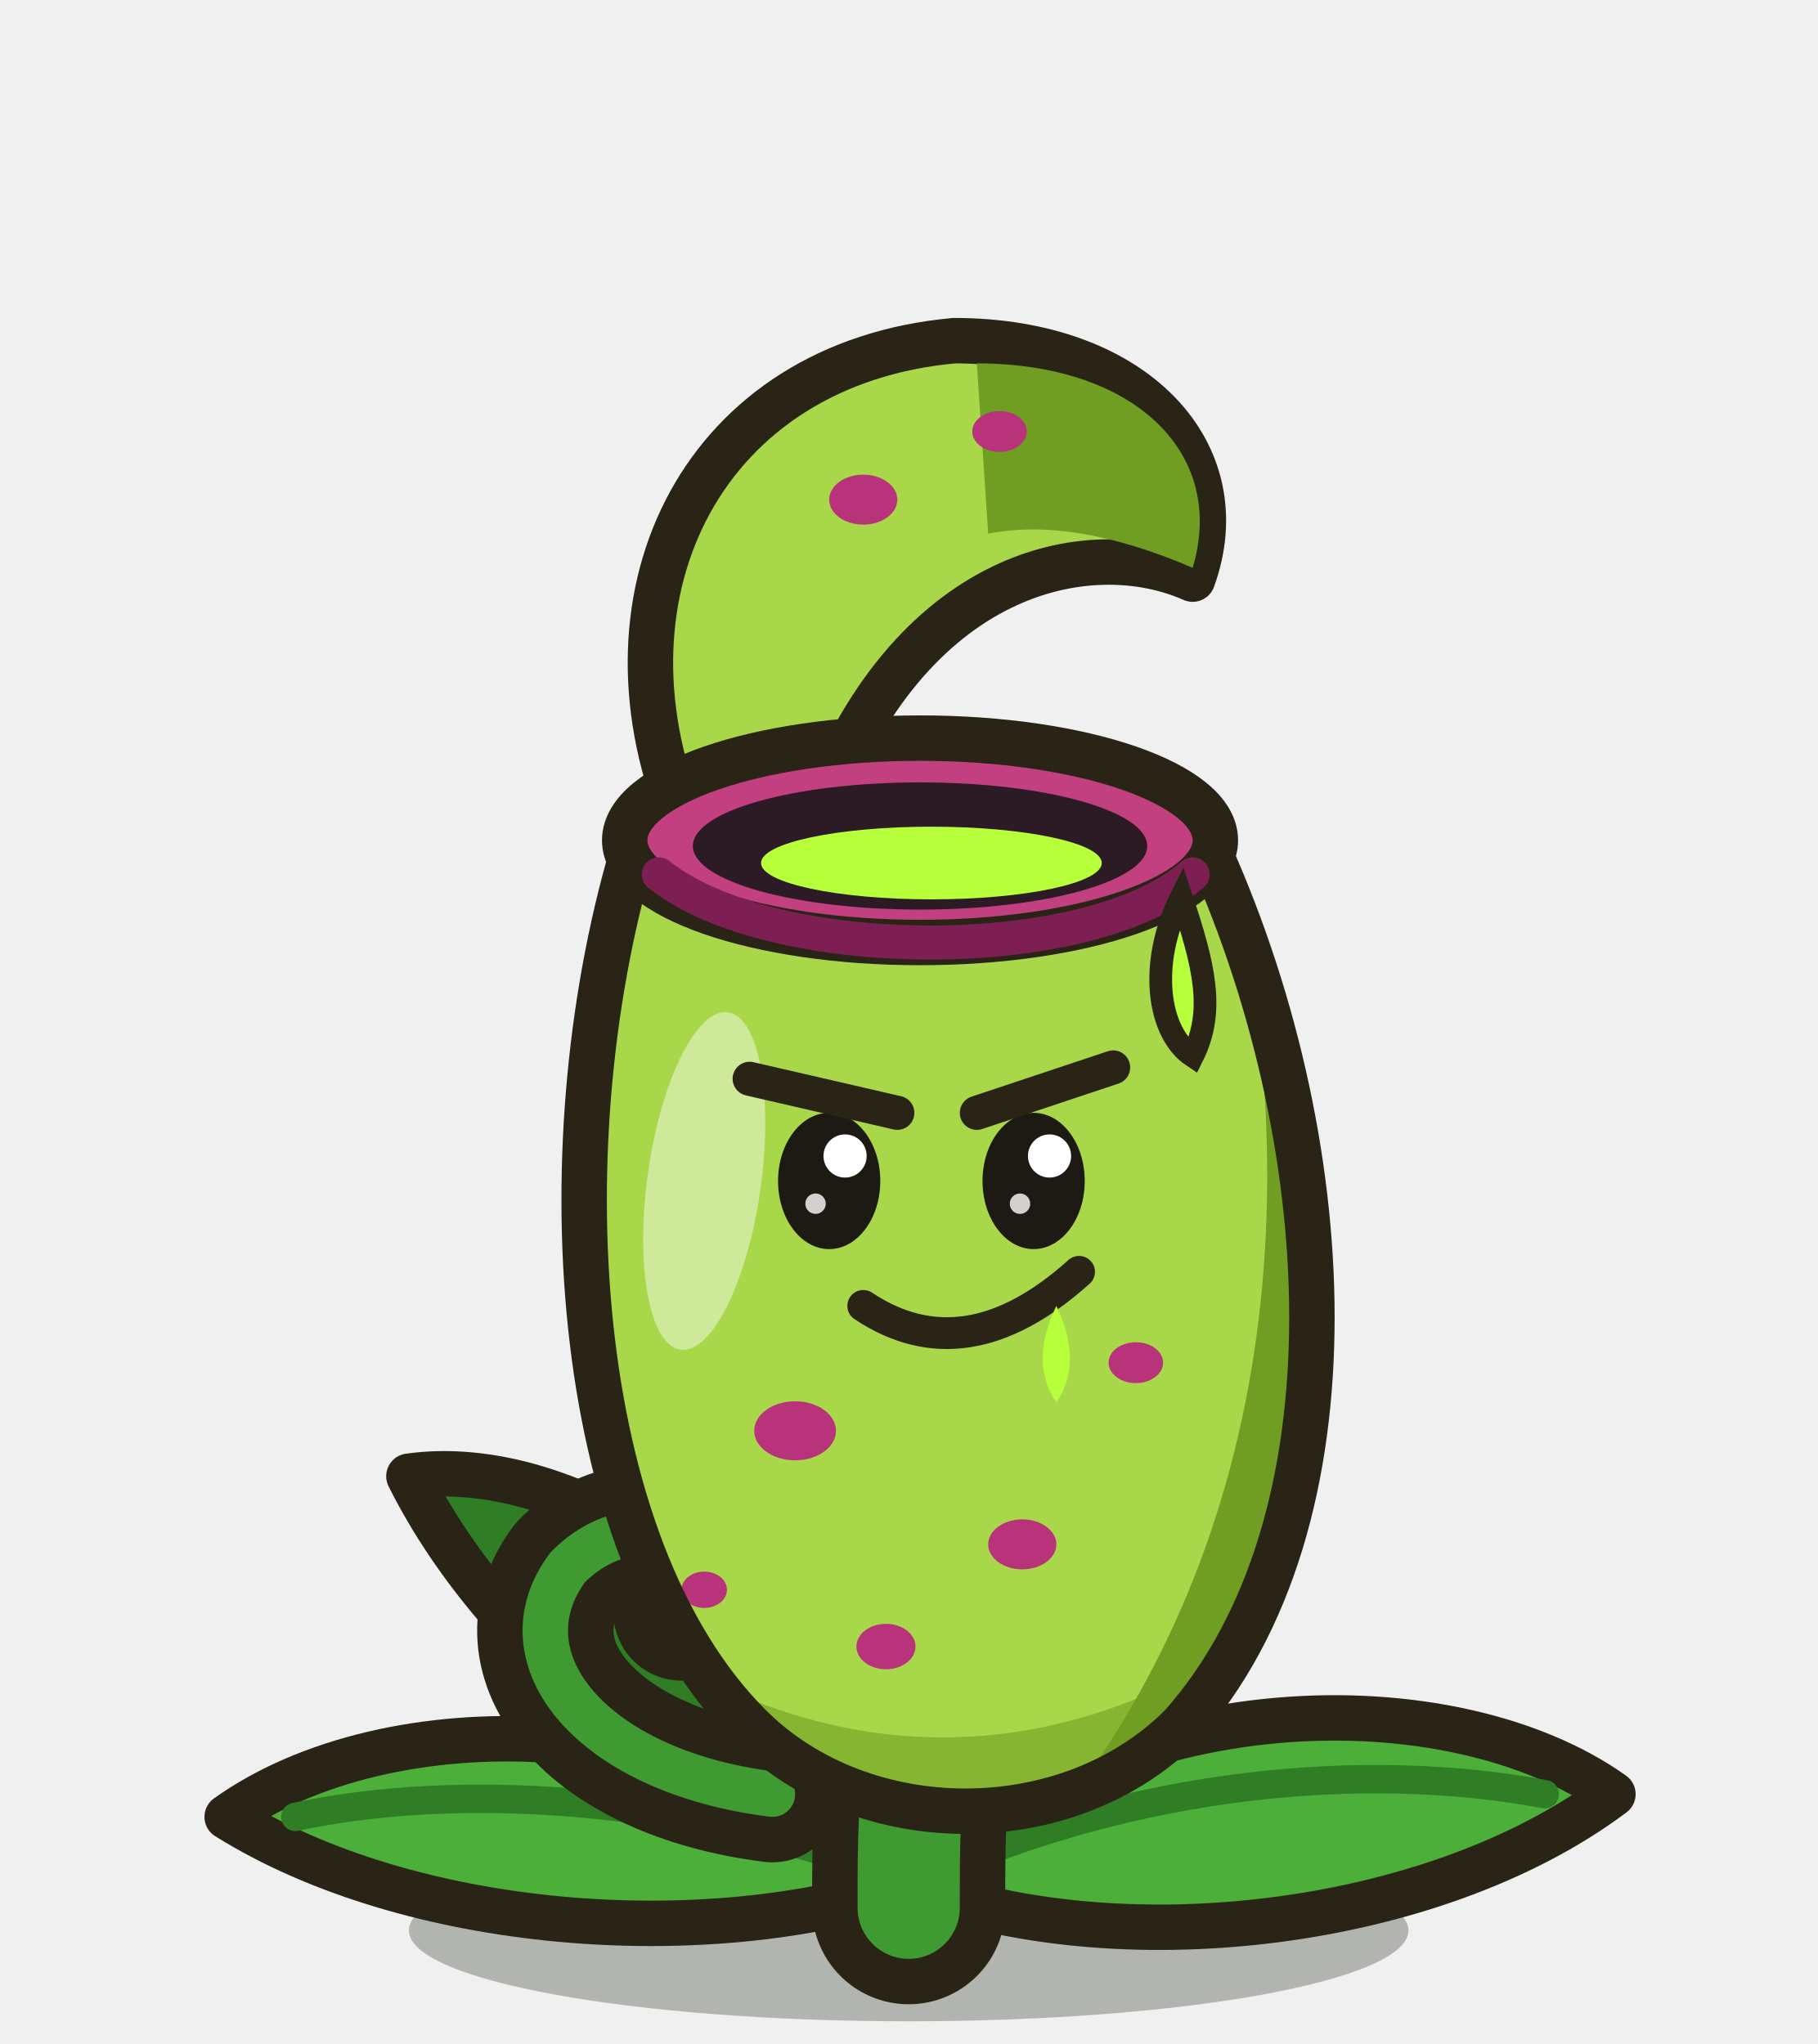
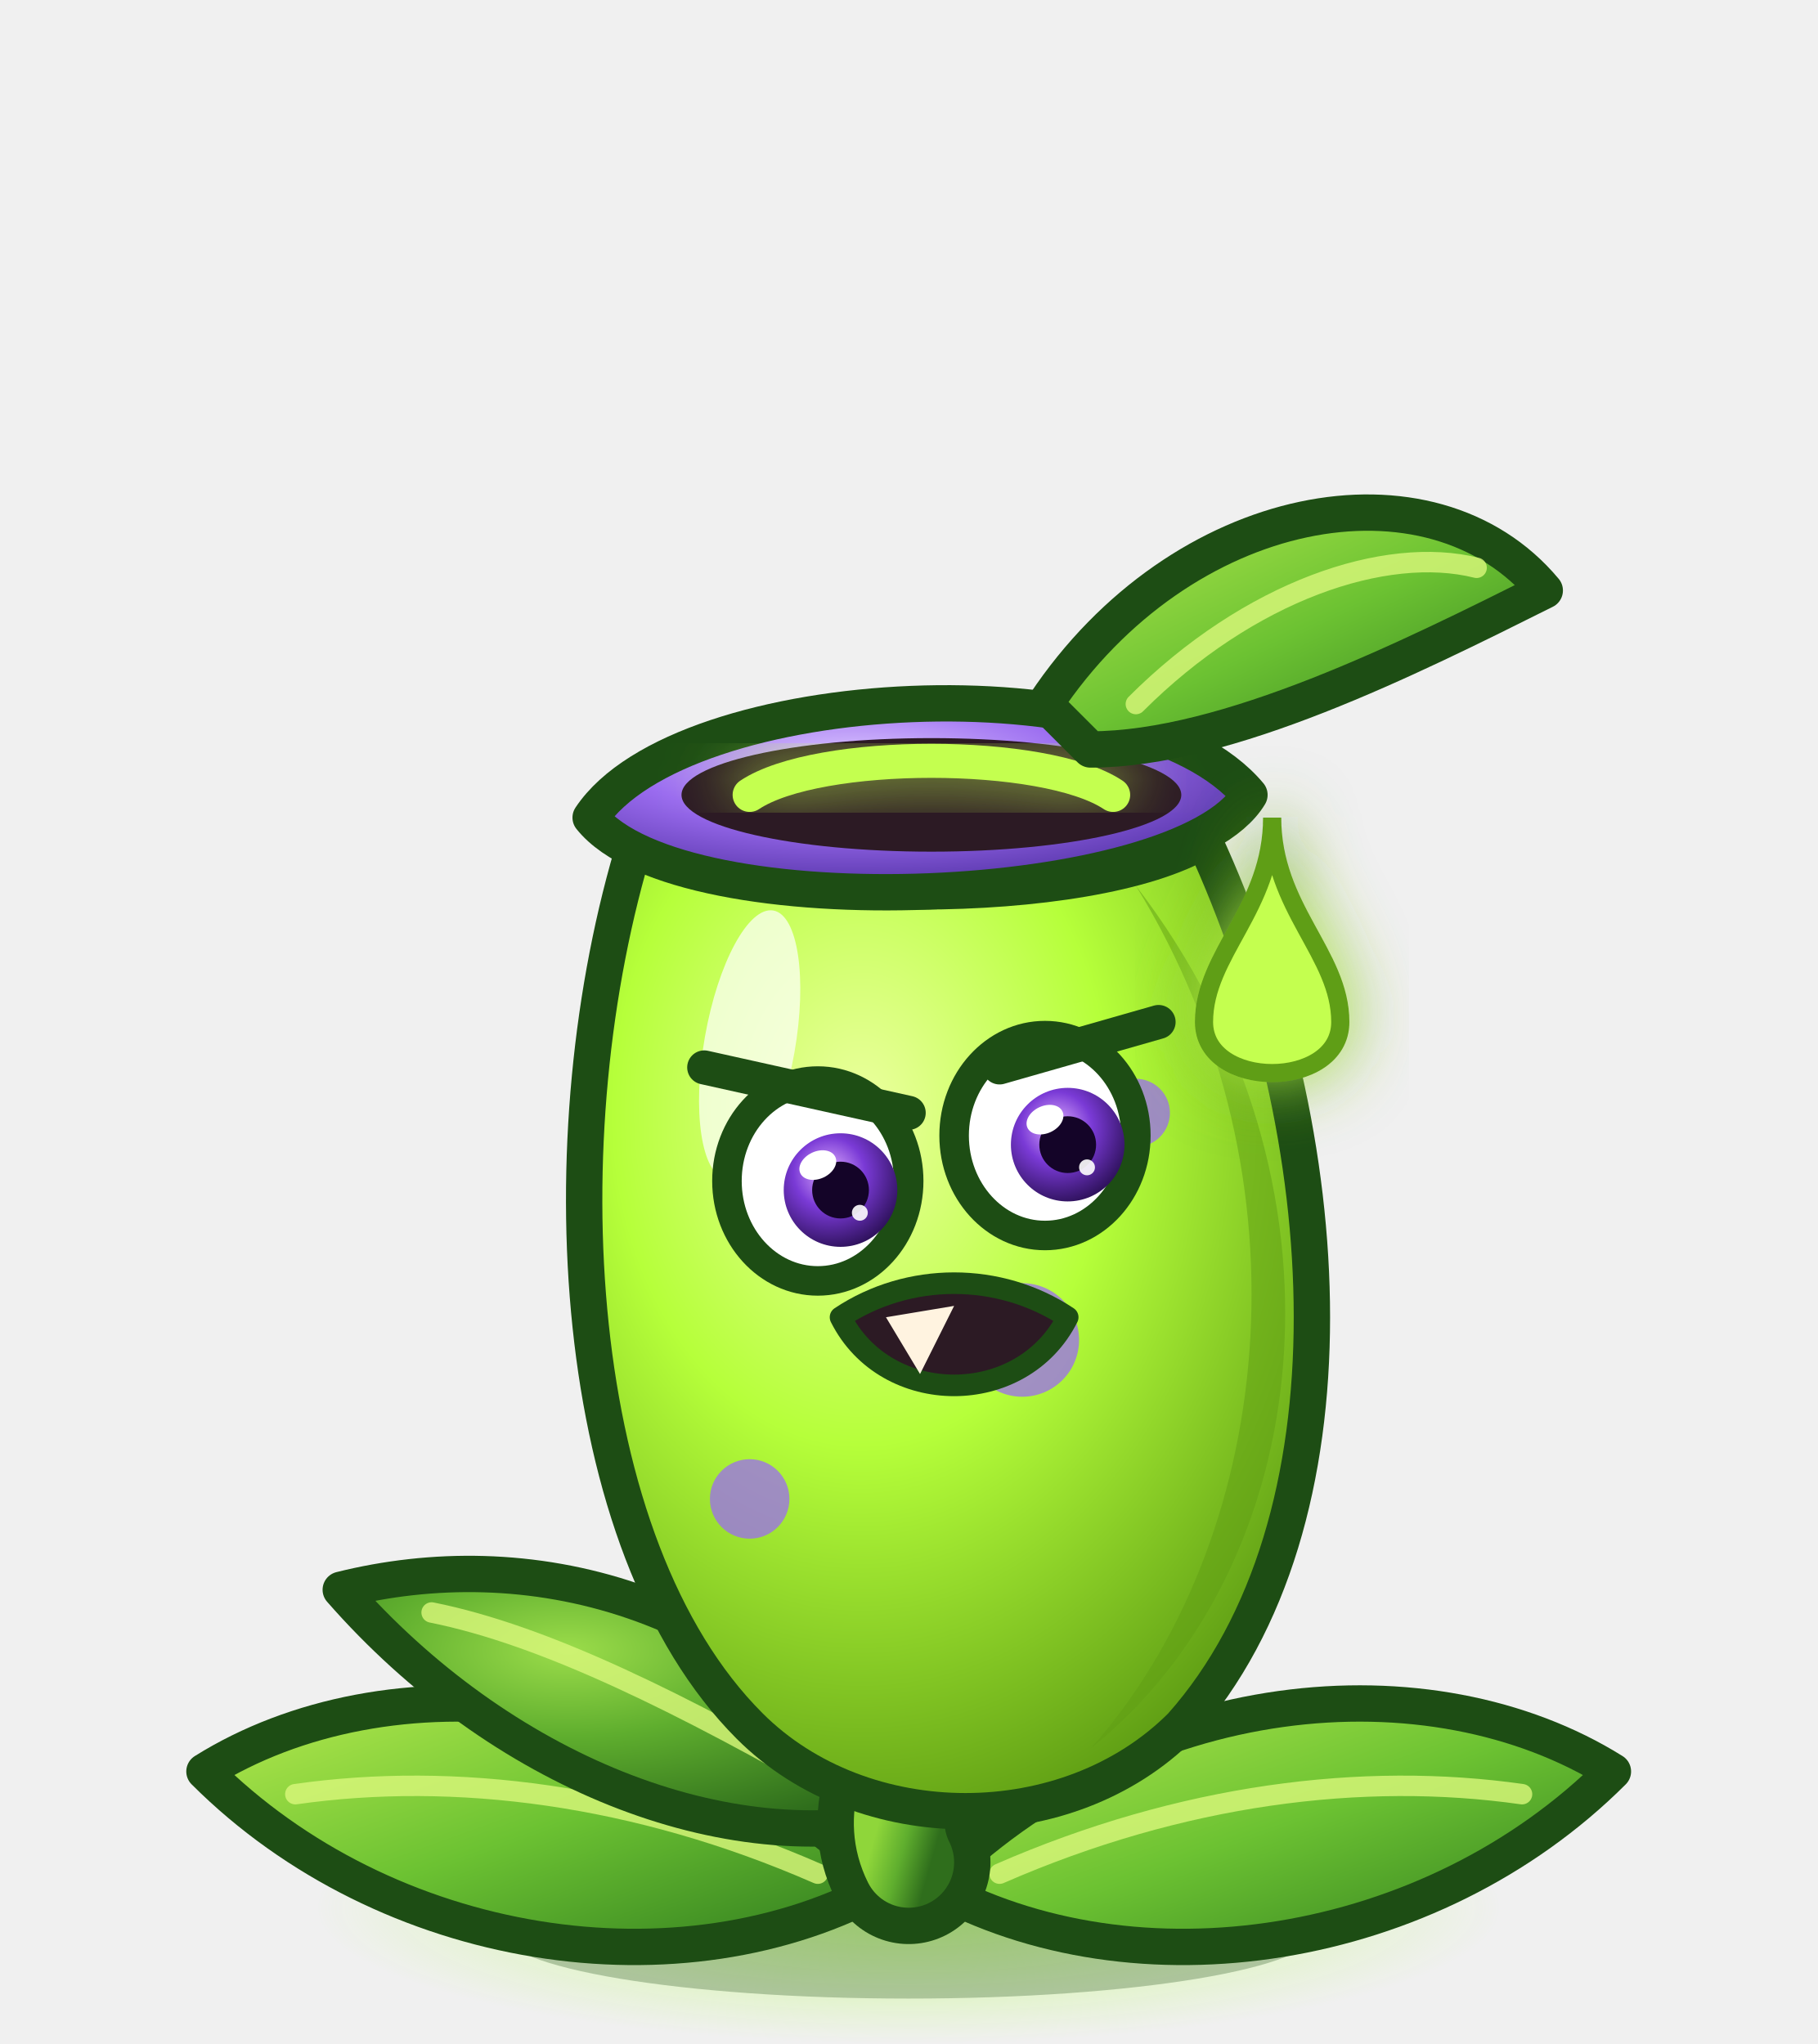
<svg xmlns="http://www.w3.org/2000/svg" viewBox="0 0 160 180" width="160" height="180">
  <defs>
-     <filter id="soft" x="-30%" y="-30%" width="160%" height="160%">
-       <feGaussianBlur stdDeviation="3.2" />
-     </filter>
-     <filter id="glow" x="-60%" y="-60%" width="220%" height="220%">
-       <feGaussianBlur stdDeviation="3.4" result="b" />
+     <radialGradient id="gChao" cx="50%" cy="50%" r="50%">
+       <stop offset="0" stop-color="#b8ff5a" stop-opacity="0.7" />
+       <stop offset="1" stop-color="#b8ff5a" stop-opacity="0" />
+     </radialGradient>
+     <filter id="glow" x="-50%" y="-50%" width="200%" height="200%">
+       <feGaussianBlur stdDeviation="3" result="b" />
      <feMerge>
-         <feMergeNode in="b" />
        <feMergeNode in="b" />
        <feMergeNode in="SourceGraphic" />
      </feMerge>
    </filter>
-     <clipPath id="cRim">
-       <polygon points="0,0 160,0 0,180" />
-     </clipPath>
+     <radialGradient id="gV" cx="38%" cy="28%" r="76%">
+       <stop offset="0" stop-color="#d4f55a" />
+       <stop offset="0.45" stop-color="#8fd63a" />
+       <stop offset="1" stop-color="#3f8f23" />
+     </radialGradient>
+     <radialGradient id="gE" cx="40%" cy="30%" r="75%">
+       <stop offset="0" stop-color="#9bdc4a" />
+       <stop offset="0.45" stop-color="#5fae2e" />
+       <stop offset="1" stop-color="#2f6e1c" />
+     </radialGradient>
+     <linearGradient id="gF" x1="0" y1="0" x2="1" y2="1">
+       <stop offset="0" stop-color="#b6ea4e" />
+       <stop offset="0.5" stop-color="#6cc232" />
+       <stop offset="1" stop-color="#2e7a1e" />
+     </linearGradient>
+     <linearGradient id="gC" x1="0" y1="0" x2="1" y2="1">
+       <stop offset="0" stop-color="#8fd63a" />
+       <stop offset="0.5" stop-color="#5fae2e" />
+       <stop offset="1" stop-color="#2f6e1c" />
+     </linearGradient>
+     <radialGradient id="gIris" cx="40%" cy="35%" r="70%">
+       <stop offset="0" stop-color="#5fd46a" />
+       <stop offset="0.45" stop-color="#1f8a3a" />
+       <stop offset="1" stop-color="#0d3f1c" />
+     </radialGradient>
+     <radialGradient id="gJ" cx="38%" cy="28%" r="76%">
+       <stop offset="0" stop-color="#ecffa0" />
+       <stop offset="0.45" stop-color="#b6ff3a" />
+       <stop offset="1" stop-color="#5f9e14" />
+     </radialGradient>
+     <radialGradient id="gRx" cx="40%" cy="30%" r="75%">
+       <stop offset="0" stop-color="#dcc8ff" />
+       <stop offset="0.45" stop-color="#9b6cf0" />
+       <stop offset="1" stop-color="#4a2a9c" />
+     </radialGradient>
+     <radialGradient id="gL" cx="50%" cy="50%" r="50%">
+       <stop offset="0" stop-color="#c4ff4f" />
+       <stop offset="0.55" stop-color="#b6ff3a" />
+       <stop offset="1" stop-color="#b6ff3a" stop-opacity="0" />
+     </radialGradient>
+     <radialGradient id="gIv" cx="40%" cy="35%" r="70%">
+       <stop offset="0" stop-color="#e0b0ff" />
+       <stop offset="0.45" stop-color="#7a3ad6" />
+       <stop offset="1" stop-color="#2a0f55" />
+     </radialGradient>
  </defs>
-   <ellipse cx="80" cy="170" rx="44" ry="8" fill="rgba(20,30,10,0.28)" />
-   <path d="M80,164 C70,140 50,128 36,130 C44,146 62,160 80,164 Z" fill="#2f7d24" stroke="#2a2416" stroke-width="4" stroke-linejoin="round" />
-   <path d="M80,166 C62,150 34,150 20,160 C36,170 62,172 80,166 Z" fill="#4caf3a" stroke="#2a2416" stroke-width="4" stroke-linejoin="round" />
-   <path d="M78,165 C60,158 40,157 26,160" fill="none" stroke="#2f7d24" stroke-width="2.5" stroke-linecap="round" />
-   <path d="M80,166 C98,148 128,148 142,158 C126,170 98,173 80,166 Z" fill="#4caf3a" stroke="#2a2416" stroke-width="4" stroke-linejoin="round" />
-   <path d="M82,165 C100,157 120,155 136,158" fill="none" stroke="#2f7d24" stroke-width="2.5" stroke-linecap="round" />
-   <path d="M80,168 C80,162 80,158 81,152" fill="none" stroke="#2a2416" stroke-width="17" stroke-linecap="round" stroke-linejoin="round" />
-   <path d="M80,168 C80,162 80,158 81,152" fill="none" stroke="#3f9a32" stroke-width="9" stroke-linecap="round" stroke-linejoin="round" />
-   <path d="M68,158 C52,156 44,146 50,138 C56,132 64,136 60,142" fill="none" stroke="#2a2416" stroke-width="12" stroke-linecap="round" stroke-linejoin="round" />
-   <path d="M68,158 C52,156 44,146 50,138 C56,132 64,136 60,142" fill="none" stroke="#3f9a32" stroke-width="4" stroke-linecap="round" stroke-linejoin="round" />
-   <path d="M60,72 C52,52 62,32 84,30 C100,30 109,40 105,51 C96,47 80,50 72,72 Z" fill="#a8d84a" stroke="#2a2416" stroke-width="4" stroke-linejoin="round" />
-   <path d="M86,32 C100,32 108,40 105,50 C98,47 92,46 87,47 Z" fill="#6f9e22" />
-   <ellipse cx="76" cy="44" rx="3" ry="2.2" fill="#b8337a" />
-   <ellipse cx="88" cy="38" rx="2.4" ry="1.8" fill="#b8337a" />
-   <clipPath id="cPit">
-     <path d="M56,74 C48,100 50,136 66,152 C76,162 94,162 104,152 C120,134 118,100 106,74 C96,80 66,80 56,74 Z" />
-   </clipPath>
-   <path d="M56,74 C48,100 50,136 66,152 C76,162 94,162 104,152 C120,134 118,100 106,74 C96,80 66,80 56,74 Z" fill="#a8d84a" />
-   <g clip-path="url(#cPit)">
-     <path d="M104,60 C116,96 114,130 96,156 L140,160 L140,60 Z" fill="#6f9e22" />
-     <path d="M48,138 C70,158 96,158 118,138 L118,172 L48,172 Z" fill="#6f9e22" opacity="0.6" />
-     <ellipse cx="70" cy="126" rx="3.6" ry="2.6" fill="#b8337a" />
-     <ellipse cx="90" cy="136" rx="3" ry="2.2" fill="#b8337a" />
-     <ellipse cx="78" cy="145" rx="2.6" ry="2" fill="#b8337a" />
-     <ellipse cx="100" cy="120" rx="2.4" ry="1.8" fill="#b8337a" />
-     <ellipse cx="62" cy="140" rx="2" ry="1.6" fill="#b8337a" />
-     <ellipse cx="62" cy="104" rx="5" ry="15" transform="rotate(8 62 104)" fill="#ffffff" opacity="0.44" />
+   <ellipse cx="80" cy="168" rx="52" ry="12" fill="url(#gChao)" />
+   <ellipse cx="80" cy="170" rx="36" ry="6" fill="#1d4d14" opacity="0.28" />
+   <path d="M78,166 C60,148 34,146 18,156 C34,172 60,176 78,166 Z" fill="url(#gF)" stroke="#1d4d14" stroke-width="3.2" stroke-linejoin="round" />
+   <path d="M72,165 C56,158 40,156 26,158" fill="none" stroke="#d9f77a" stroke-width="1.8" stroke-linecap="round" opacity="0.8" />
+   <path d="M82,166 C100,148 126,146 142,156 C126,172 100,176 82,166 Z" fill="url(#gF)" stroke="#1d4d14" stroke-width="3.2" stroke-linejoin="round" />
+   <path d="M88,165 C104,158 120,156 134,158" fill="none" stroke="#d9f77a" stroke-width="1.8" stroke-linecap="round" opacity="0.8" />
+   <path d="M80,160 C66,140 46,136 30,140 C44,156 64,164 80,160 Z" fill="url(#gE)" stroke="#1d4d14" stroke-width="3.2" stroke-linejoin="round" />
+   <path d="M74,158 C60,150 48,144 38,142" fill="none" stroke="#d9f77a" stroke-width="1.8" stroke-linecap="round" opacity="0.8" />
+   <path d="M80,164 C78,160 80,156 82,154" fill="none" stroke="#1d4d14" stroke-width="14.4" stroke-linecap="round" stroke-linejoin="round" />
+   <path d="M80,164 C78,160 80,156 82,154" fill="none" stroke="url(#gC)" stroke-width="8" stroke-linecap="round" stroke-linejoin="round" />
+   <path d="M56,74 C48,100 50,136 66,152 C76,162 94,162 104,152 C120,134 118,100 106,74 C96,80 66,80 56,74 Z" fill="url(#gJ)" stroke="#1d4d14" stroke-width="3.2" stroke-linejoin="round" />
+   <path d="M100,78 C116,104 112,136 96,154 C116,138 120,104 100,78 Z" fill="#5f9e14" opacity="0.5" />
+   <g fill="#9b6cf0" opacity="0.75">
+     <circle cx="70" cy="100" r="4" />
+     <circle cx="90" cy="118" r="5" />
+     <circle cx="66" cy="132" r="3.5" />
+     <circle cx="100" cy="98" r="3" />
  </g>
-   <g clip-path="url(#cPit)">
-     <g clip-path="url(#cRim)">
-       <path d="M56,74 C48,100 50,136 66,152 C76,162 94,162 104,152 C120,134 118,100 106,74 C96,80 66,80 56,74 Z" fill="none" stroke="none" stroke-width="8" opacity="0.9" />
-     </g>
-   </g>
-   <path d="M56,74 C48,100 50,136 66,152 C76,162 94,162 104,152 C120,134 118,100 106,74 C96,80 66,80 56,74 Z" fill="none" stroke="#2a2416" stroke-width="4" stroke-linejoin="round" />
-   <ellipse cx="81" cy="74" rx="26" ry="9" fill="#c2407f" stroke="#2a2416" stroke-width="4" />
-   <ellipse cx="81" cy="74.5" rx="20" ry="5.6" fill="#2c1a24" />
-   <ellipse cx="82" cy="76" rx="15" ry="3.2" fill="#b6ff3a" />
-   <path d="M58,77 C68,85 96,85 105,77" fill="none" stroke="#7d1f52" stroke-width="3" stroke-linecap="round" />
-   <path d="M104,79 C106,85 107,89 105,93 C102,91 101,85 104,79 Z" fill="#b6ff3a" stroke="#2a2416" stroke-width="2.0" />
-   <ellipse cx="73" cy="104" rx="4.5" ry="6" fill="#1d1a14" />
-   <circle cx="74.4" cy="101.8" r="1.9" fill="#ffffff" />
-   <circle cx="71.8" cy="106" r="0.9" fill="#ffffff" opacity="0.8" />
-   <ellipse cx="91" cy="104" rx="4.5" ry="6" fill="#1d1a14" />
-   <circle cx="92.4" cy="101.8" r="1.9" fill="#ffffff" />
-   <circle cx="89.8" cy="106" r="0.9" fill="#ffffff" opacity="0.8" />
-   <path d="M66,95 L79,98 M98,94 L86,98" stroke="#2a2416" stroke-width="3" stroke-linecap="round" />
-   <path d="M76,115 Q85,121 95,112" fill="none" stroke="#2a2416" stroke-width="2.8" stroke-linecap="round" />
-   <path d="M93,115 q2.4,5 0,8.5 q-2.4,-3.5 0,-8.5 Z" fill="#b6ff3a" />
+   <ellipse cx="66" cy="92" rx="4" ry="12" transform="rotate(10 66 92)" fill="#ffffff" opacity="0.70" />
+   <path d="M52,72 C60,60 100,58 110,70 C104,80 60,82 52,72 Z" fill="url(#gRx)" stroke="#1d4d14" stroke-width="3.2" stroke-linejoin="round" />
+   <ellipse cx="82" cy="70" rx="22" ry="5" fill="#2c1a24" />
+   <path d="M66,70 C72,66 92,66 98,70" fill="none" stroke="#c4ff4f" stroke-width="3" stroke-linecap="round" filter="url(#glow)" />
+   <path d="M92,62 C104,44 126,40 136,52 C124,58 108,66 96,66 Z" fill="url(#gF)" stroke="#1d4d14" stroke-width="3.2" stroke-linejoin="round" />
+   <path d="M100,62 C110,52 122,48 130,50" fill="none" stroke="#d9f77a" stroke-width="1.8" stroke-linecap="round" opacity="0.8" />
+   <path d="M112,72 C112,80 118,84 118,90 C118,96 106,96 106,90 C106,84 112,80 112,72 Z" fill="#c4ff4f" filter="url(#glow)" stroke="#5f9e14" stroke-width="1.6" />
+   <ellipse cx="72" cy="104" rx="8" ry="8.8" fill="#ffffff" stroke="#1d4d14" stroke-width="2.6" />
+   <circle cx="74.0" cy="104.8" r="5.0" fill="url(#gIv)" />
+   <circle cx="74.0" cy="104.8" r="2.5" fill="#140428" />
+   <ellipse cx="72.0" cy="102.6" rx="1.7" ry="1.2" transform="rotate(-25 72.0 102.6)" fill="#fff" />
+   <circle cx="75.7" cy="106.8" r="0.7" fill="#fff" opacity="0.9" />
+   <ellipse cx="92" cy="100" rx="8" ry="8.8" fill="#ffffff" stroke="#1d4d14" stroke-width="2.6" />
+   <circle cx="94.0" cy="100.8" r="5.0" fill="url(#gIv)" />
+   <circle cx="94.0" cy="100.8" r="2.5" fill="#140428" />
+   <ellipse cx="92.0" cy="98.6" rx="1.7" ry="1.2" transform="rotate(-25 92.0 98.6)" fill="#fff" />
+   <circle cx="95.7" cy="102.8" r="0.7" fill="#fff" opacity="0.9" />
+   <path d="M62,94 L80,98 M102,90 L88,94" stroke="#1d4d14" stroke-width="3" stroke-linecap="round" />
+   <path d="M74,116 C80,112 88,112 94,116 C90,124 78,124 74,116 Z" fill="#2c1a24" stroke="#1d4d14" stroke-width="1.9" stroke-linejoin="round" />
+   <polygon points="78,116 84,115 81,121" fill="#fff3e0" />
</svg>
